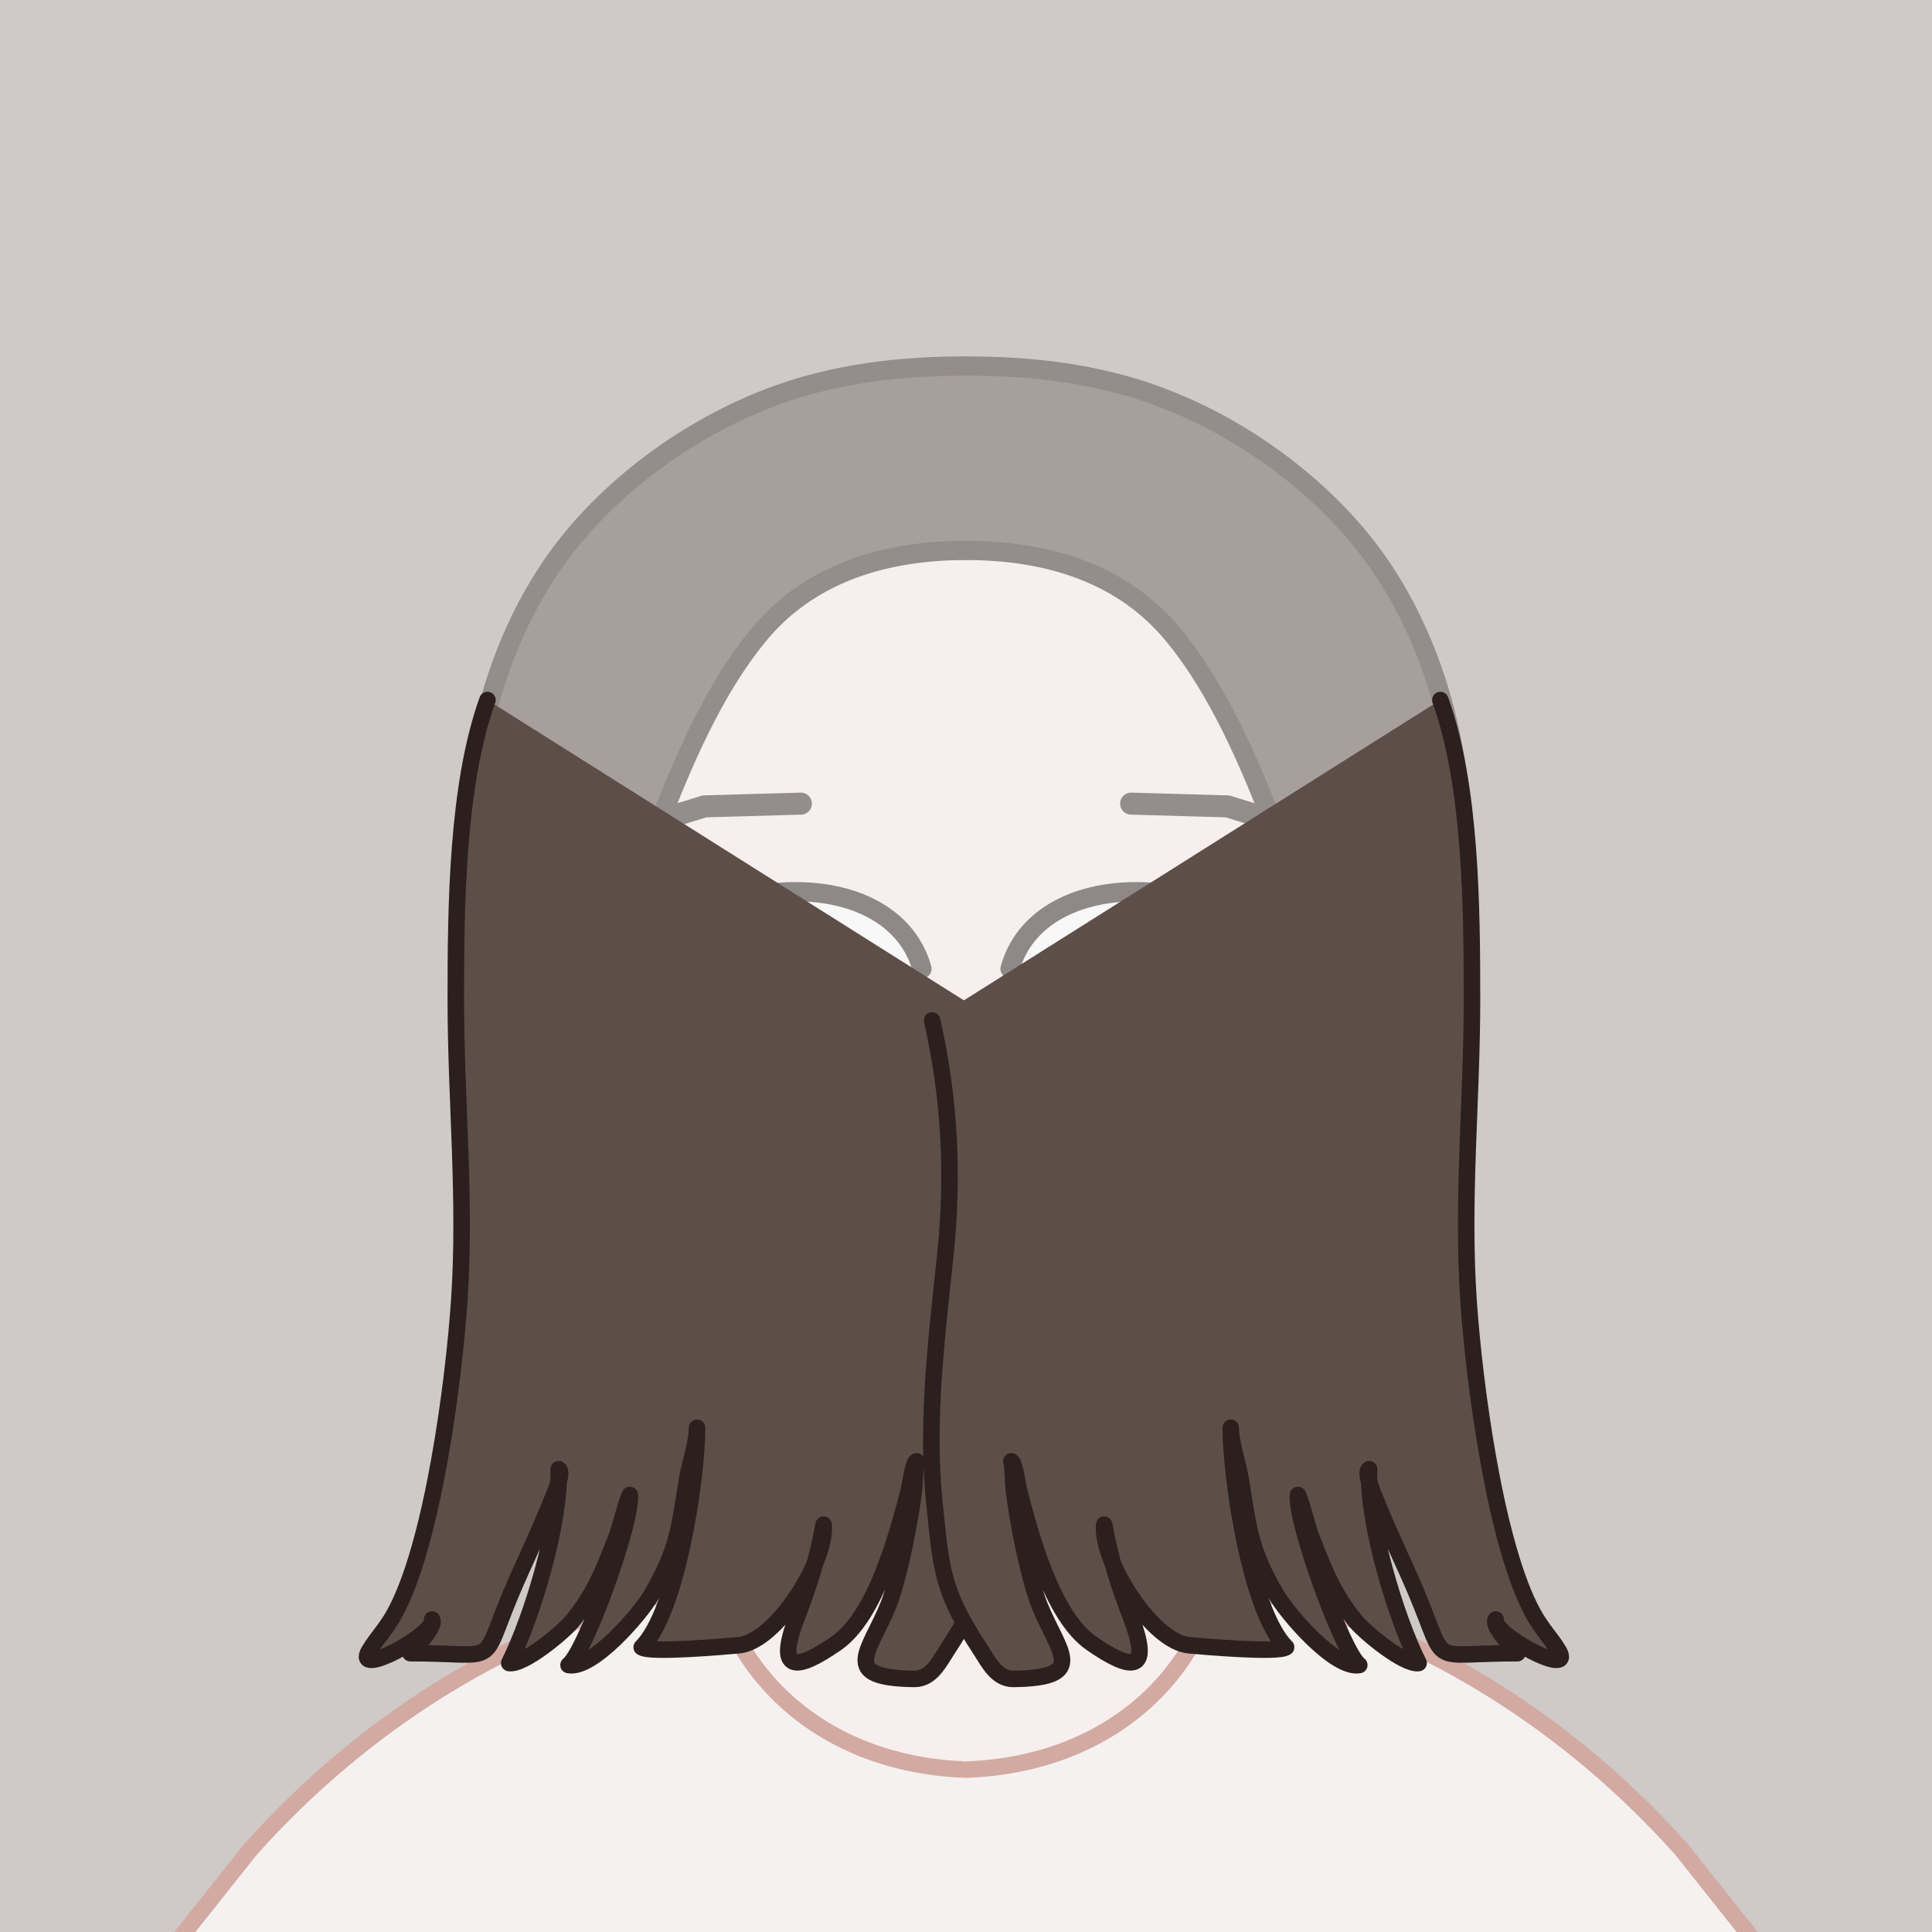
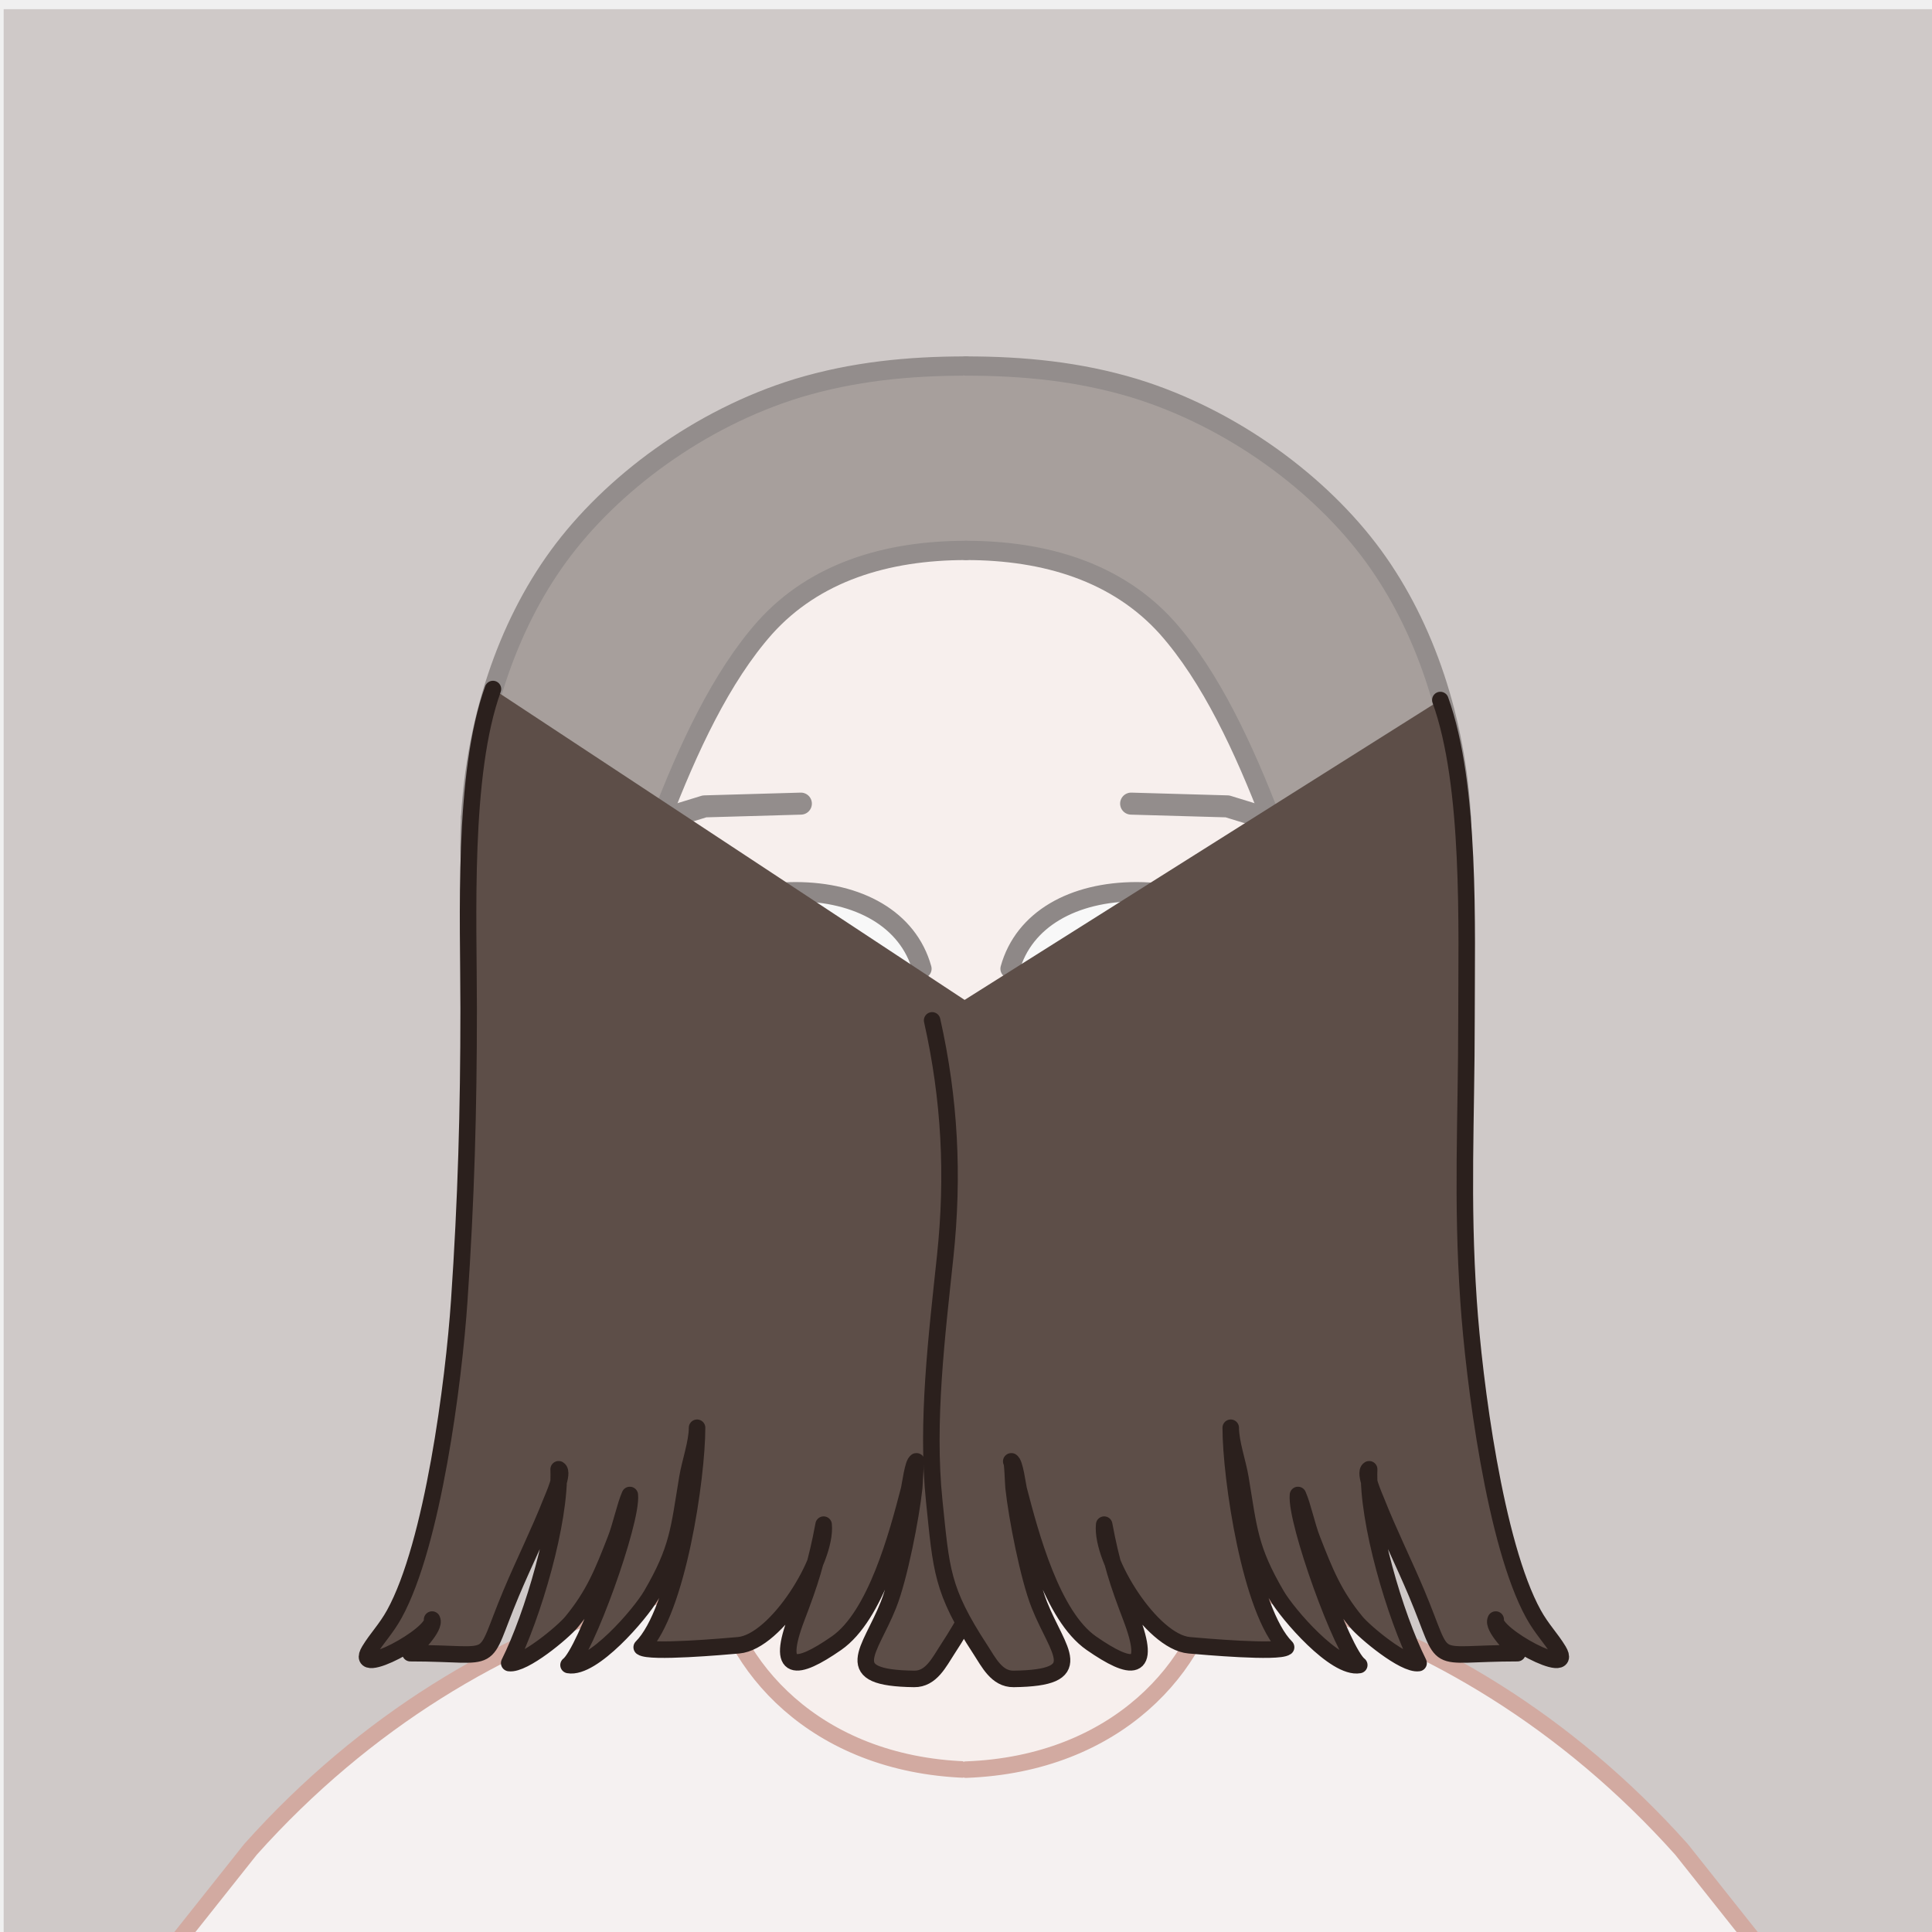
<svg xmlns="http://www.w3.org/2000/svg" width="702" height="702" viewBox="0 0 702 702">
  <defs>
-     <clipPath id="clip-path-1">
+     <clipPath id="clip-path-5">
      <path d="M242 389.2 L386 389.2 L386 464.8 L242 464.8 Z" />
    </clipPath>
    <filter id="filter-1" filterUnits="userSpaceOnUse" x="245" y="377" width="138" height="100" color-interpolation-filters="sRGB">
      <feGaussianBlur in="SourceGraphic" stdDeviation="9" color-interpolation-filters="linearRGB" />
    </filter>
-     <clipPath id="clip-path-2">
+     <clipPath id="clip-path-6">
      <path d="M460 389.2 L316 389.2 L316 464.8 L460 464.8 Z" />
    </clipPath>
    <filter id="filter-2" filterUnits="userSpaceOnUse" x="319" y="377" width="138" height="100" color-interpolation-filters="sRGB">
      <feGaussianBlur in="SourceGraphic" stdDeviation="9" color-interpolation-filters="linearRGB" />
    </filter>
-     <clipPath id="clip-path-3">
+     <clipPath id="clip-path-7">
      <path d="M242 360 C242 338 262 326 288 326 C314 326 334 338 334 360 C334 382 314 396 288 396 C262 396 242 382 242 360 Z" />
    </clipPath>
-     <clipPath id="clip-path-4">
+     <clipPath id="clip-path-8">
      <path d="M460 360 C460 338 440 326 414 326 C388 326 368 338 368 360 C368 382 388 396 414 396 C440 396 460 382 460 360 Z" />
    </clipPath>
  </defs>
  <g id="_ref">
    <g opacity="0.5">
-       <rect x="0" y="0" width="702" height="702" fill="#ada19f" />
+       <rect x="1.333" y="3.333" width="702" height="702" fill="#ada19f" />
      <g data-layer="body">
        <g>
          <path d="M260 573 L230 582 C183 596 133 625 91 672 L60 712 L352 712 L352 643 C296 641 265 605 260 573 Z" fill="#f9f2f1" />
          <path d="M296 490 L298 522 C303 540 301 556 283 566 L260 573 C265 605 296 641 352 643 L352 490 Z" fill="#fdeeea" />
          <path d="M230 582 C183 596 133 625 91 672 L64 706" fill="none" stroke="#b46352" stroke-width="6" stroke-linecap="round" stroke-linejoin="round" />
          <path d="M296 500 C298 510 298 516 298 522 C303 540 301 556 283 566 C268 573 248 578 230 582" fill="none" stroke="#b46352" stroke-width="6" stroke-linecap="round" stroke-linejoin="round" />
          <path d="M260 572 C265 605 296 641 351 643" fill="none" stroke="#b46352" stroke-width="6" stroke-linecap="round" stroke-linejoin="round" />
        </g>
        <g>
          <path d="M442 573 L472 582 C519 596 569 625 611 672 L642 712 L350 712 L350 643 C406 641 437 605 442 573 Z" fill="#f9f2f1" />
          <path d="M406 490 L404 522 C399 540 401 556 419 566 L442 573 C437 605 406 641 350 643 L350 490 Z" fill="#fdeeea" />
          <path d="M472 582 C519 596 569 625 611 672 L638 706" fill="none" stroke="#b46352" stroke-width="6" stroke-linecap="round" stroke-linejoin="round" />
          <path d="M406 500 C404 510 404 516 404 522 C399 540 401 556 419 566 C434 573 454 578 472 582" fill="none" stroke="#b46352" stroke-width="6" stroke-linecap="round" stroke-linejoin="round" />
          <path d="M442 572 C437 605 406 641 351 643" fill="none" stroke="#b46352" stroke-width="6" stroke-linecap="round" stroke-linejoin="round" />
        </g>
      </g>
      <g data-layer="hairBase">
        <g>
          <path d="M352 133 L351 133 C330 133 310 135 290 141 C254 152 222 176 203 202 C184 228 173 262 171 297 C170 317 172 337 178 352 C180 362 184 372 190 380 L198 386 L352 386 Z" fill="#5d4e48" />
          <path d="M351 133 C330 133 310 135 290 141 C254 152 222 176 203 202 C184 228 173 262 171 297" fill="none" stroke="#352a27" stroke-width="7" stroke-linecap="round" stroke-linejoin="round" />
          <path d="M171 297 C170 317 172 337 178 352 C180 362 184 372 190 380" fill="none" stroke="#352a27" stroke-width="7" stroke-linecap="round" stroke-linejoin="round" />
        </g>
        <g>
          <path d="M350 133 L351 133 C372 133 392 135 412 141 C448 152 480 176 499 202 C518 228 529 262 531 297 C532 317 530 337 524 352 C522 362 518 372 512 380 L504 386 L350 386 Z" fill="#5d4e48" />
          <path d="M351 133 C372 133 392 135 412 141 C448 152 480 176 499 202 C518 228 529 262 531 297" fill="none" stroke="#352a27" stroke-width="7" stroke-linecap="round" stroke-linejoin="round" />
          <path d="M531 297 C532 317 530 337 524 352 C522 362 518 372 512 380" fill="none" stroke="#352a27" stroke-width="7" stroke-linecap="round" stroke-linejoin="round" />
        </g>
      </g>
      <g data-layer="ear">
        <g>
          <path d="M215 352 C200 350 186 362 180 380 C175 398 180 425 200 441 C212 449 226 453 238 455 L225 380 Z" fill="#fdeeea" />
          <path d="M215 352 C200 350 186 362 180 380 C175 398 180 425 200 441 C212 449 226 453 238 455" fill="none" stroke="#b46352" stroke-width="6" stroke-linecap="round" stroke-linejoin="round" />
        </g>
        <g>
          <path d="M487 352 C502 350 516 362 522 380 C527 398 522 425 502 441 C490 449 476 453 464 455 L477 380 Z" fill="#fdeeea" />
          <path d="M487 352 C502 350 516 362 522 380 C527 398 522 425 502 441 C490 449 476 453 464 455" fill="none" stroke="#b46352" stroke-width="6" stroke-linecap="round" stroke-linejoin="round" />
        </g>
      </g>
      <g data-layer="face">
        <g>
          <path d="M352 200 L351 200 C322 200 296 208 278 228 C262 246 250 272 240 298 C232 318 223 340 214 358 C216 380 219 400 223 418 C227 440 234 455 244 468 C262 492 285 510 306 521 C322 530 338 536 351 536 L352 536 Z" fill="#fdeeea" />
          <path d="M214 358 C216 380 219 400 223 418 C227 440 234 455 244 468 C262 492 285 510 306 521 C322 530 338 536 351 536" fill="none" stroke="#b46352" stroke-width="6" stroke-linecap="round" stroke-linejoin="round" />
        </g>
        <g>
          <path d="M350 200 L351 200 C380 200 406 208 424 228 C440 246 452 272 462 298 C470 318 479 340 488 358 C486 380 483 400 479 418 C475 440 468 455 458 468 C440 492 417 510 396 521 C380 530 364 536 351 536 L350 536 Z" fill="#fdeeea" />
          <path d="M488 358 C486 380 483 400 479 418 C475 440 468 455 458 468 C440 492 417 510 396 521 C380 530 364 536 351 536" fill="none" stroke="#b46352" stroke-width="6" stroke-linecap="round" stroke-linejoin="round" />
        </g>
      </g>
      <g data-layer="makeup">
-         <g clip-path="url(#clip-path-1)">
+         <g clip-path="url(#clip-path-5)">
          <g filter="url(#filter-1)">
            <ellipse cx="314" cy="427" rx="40" ry="21" fill="#f3bfb8" opacity="0.5" />
          </g>
        </g>
-         <g clip-path="url(#clip-path-2)">
+         <g clip-path="url(#clip-path-6)">
          <g filter="url(#filter-2)">
            <ellipse cx="388" cy="427" rx="40" ry="21" fill="#f3bfb8" opacity="0.5" />
          </g>
        </g>
      </g>
      <g data-layer="mouth">
        <line x1="325" y1="467" x2="351" y2="478" fill="none" stroke="#dc6450" stroke-width="7" stroke-linecap="round" stroke-linejoin="round" />
        <line x1="377" y1="467" x2="351" y2="478" fill="none" stroke="#dc6450" stroke-width="7" stroke-linecap="round" stroke-linejoin="round" />
        <line x1="351" y1="419" x2="351" y2="429" fill="none" stroke="#b98a88" stroke-width="5" stroke-linecap="round" />
      </g>
      <g data-layer="eye">
        <path d="M242 360 C242 338 262 326 288 326 C314 326 334 338 334 360 C334 382 314 396 288 396 C262 396 242 382 242 360 Z" fill="#ffffff" />
-         <g clip-path="url(#clip-path-3)">
+         <g clip-path="url(#clip-path-7)">
          <g>
            <circle cx="292" cy="361" r="26" fill="#3e2a22" />
            <circle cx="292" cy="361" r="17.42" fill="#7e5647" />
            <circle cx="292" cy="358.92" r="9.62" fill="#1e1410" />
          </g>
        </g>
        <g>
          <path d="M254 389 C268 399 306 399 320 389" fill="none" stroke="#8b8284" stroke-width="5" stroke-linecap="round" />
          <path d="M240 359 C242 337 264 324 289 324 C312 324 330 334 335 352" fill="none" stroke="#2b201d" stroke-width="7" stroke-linecap="round" stroke-linejoin="round" />
        </g>
        <g>
          <path d="M460 360 C460 338 440 326 414 326 C388 326 368 338 368 360 C368 382 388 396 414 396 C440 396 460 382 460 360 Z" fill="#ffffff" />
-           <g clip-path="url(#clip-path-4)">
+           <g clip-path="url(#clip-path-8)">
            <g>
              <circle cx="410" cy="361" r="26" fill="#3e2a22" />
              <circle cx="410" cy="361" r="17.42" fill="#7e5647" />
              <circle cx="410" cy="358.92" r="9.62" fill="#1e1410" />
            </g>
          </g>
          <g>
            <path d="M448 389 C434 399 396 399 382 389" fill="none" stroke="#8b8284" stroke-width="5" stroke-linecap="round" />
            <path d="M462 359 C460 337 438 324 413 324 C390 324 372 334 367 352" fill="none" stroke="#2b201d" stroke-width="7" stroke-linecap="round" stroke-linejoin="round" />
          </g>
        </g>
      </g>
      <g data-layer="hairLine">
        <path d="M351 200 C322 200 296 208 278 228 C262 246 250 272 240 298 C232 318 223 340 214 358" fill="none" stroke="#352a27" stroke-width="7" stroke-linecap="round" stroke-linejoin="round" />
        <path d="M351 200 C380 200 406 208 424 228 C440 246 452 272 462 298 C470 318 479 340 488 358" fill="none" stroke="#352a27" stroke-width="7" stroke-linecap="round" stroke-linejoin="round" />
      </g>
      <g data-layer="brow">
        <polyline points="243,297 256,293 291,292" fill="none" stroke="#352a27" stroke-width="8" stroke-linecap="round" stroke-linejoin="round" />
        <polyline points="459,297 446,293 411,292" fill="none" stroke="#352a27" stroke-width="8" stroke-linecap="round" stroke-linejoin="round" />
      </g>
    </g>
  </g>
  <g id="hairBack-full">
-     <path d="M177.117 254.358 C165.913 285.48 165.62 330.172 165.62 363.248 C165.62 400.059 169.386 435.684 166.868 472.688 C164.884 501.854 157.264 561.145 143.274 586.481 C140.271 591.92 136.91 595.223 134.191 599.73 C127.932 610.105 158.338 593.833 156.998 588.473 C158.398 591.273 150.59 598.694 149.094 600.688 C182.167 600.688 174.208 606.35 185.736 578.901 C190.388 567.825 195.91 556.761 200.267 545.683 C200.884 544.114 204.998 535.074 202.984 533.865 C203.747 552.941 193.532 587.258 185.02 604.28 C190.272 605.031 204.592 593.067 207.636 589.379 C215.837 579.447 219.052 571.188 223.646 559.458 C225.656 554.324 227.079 547.192 228.851 543.206 C229.808 552.782 212.66 600.436 206.576 604.999 C215.278 606.581 232.505 586.653 236.617 579.618 C246.431 562.829 246.651 555.756 249.76 537.008 C250.686 531.423 253.28 524.199 253.28 518.776 C253.28 536.868 246.159 585.535 233.162 598.532 C236.15 600.667 263.048 598.284 268.369 597.814 C282.064 596.604 300.55 566.827 299.266 553.984 C296.681 567.773 294.412 574.818 289.476 587.754 C281.785 607.909 289.273 607.238 303.933 597.061 C318.221 587.142 326.026 557.659 330.311 541.223 C330.647 539.937 331.722 531.319 333.037 530.991 C332.579 530.533 332.318 539.311 332.197 540.437 C331.02 551.377 326.776 573.163 322.819 583.139 C316.051 600.2 304.502 609.692 332.175 610.042 C338.329 610.12 341.257 603.951 344.225 599.414 C358.412 577.718 358.413 570.404 361.008 545.434 C363.986 516.772 360.053 485.124 357.031 456.514 C353.922 427.083 355.346 399.456 361.778 370.759" fill="#5d4e48" stroke="#2b201d" stroke-width="6" stroke-linecap="round" stroke-linejoin="round" />
-     <path d="M523.356 254.358 C534.56 285.48 534.852 330.172 534.852 363.248 C534.852 400.059 531.087 435.684 533.604 472.688 C535.589 501.854 543.208 561.145 557.199 586.481 C560.202 591.92 563.562 595.223 566.281 599.73 C572.54 610.105 542.135 593.833 543.475 588.473 C542.075 591.273 549.883 598.694 551.378 600.688 C518.306 600.688 526.264 606.35 514.737 578.901 C510.085 567.825 504.563 556.761 500.206 545.683 C499.589 544.114 495.474 535.074 497.489 533.865 C496.726 552.941 506.941 587.258 515.452 604.28 C510.201 605.031 495.881 593.067 492.836 589.379 C484.635 579.447 481.421 571.188 476.827 559.458 C474.816 554.324 473.394 547.192 471.622 543.206 C470.664 552.782 487.813 600.436 493.896 604.999 C485.194 606.581 467.968 586.653 463.856 579.618 C454.042 562.829 453.822 555.756 450.713 537.008 C449.787 531.423 447.192 524.199 447.192 518.776 C447.192 536.868 454.314 585.535 467.311 598.532 C464.322 600.667 437.425 598.284 432.103 597.814 C418.409 596.604 399.922 566.827 401.207 553.984 C403.792 567.773 406.06 574.818 410.996 587.754 C418.687 607.909 411.199 607.238 396.54 597.061 C382.251 587.142 374.446 557.659 370.161 541.223 C369.826 539.937 368.75 531.319 367.436 530.991 C367.893 530.533 368.155 539.311 368.276 540.437 C369.453 551.377 373.696 573.163 377.654 583.139 C384.422 600.2 395.971 609.692 368.297 610.042 C362.143 610.12 359.215 603.951 356.248 599.414 C342.061 577.718 342.06 570.404 339.465 545.434 C336.486 516.772 340.42 485.124 343.442 456.514 C346.551 427.083 345.127 399.456 338.695 370.759" fill="#5d4e48" stroke="#2b201d" stroke-width="6" stroke-linecap="round" stroke-linejoin="round" />
+     <path d="M179.117 250.358 C167.913 281.48 170.287 333.505 170.287 366.581 C170.287 403.392 169.386 435.684 166.868 472.688 C164.884 501.854 157.264 561.145 143.274 586.481 C140.271 591.92 136.91 595.223 134.191 599.73 C127.932 610.105 158.338 593.833 156.998 588.473 C158.398 591.273 150.59 598.694 149.094 600.688 C182.167 600.688 174.208 606.35 185.736 578.901 C190.388 567.825 195.91 556.761 200.267 545.683 C200.884 544.114 204.998 535.074 202.984 533.865 C203.747 552.941 193.532 587.258 185.02 604.28 C190.272 605.031 204.592 593.067 207.636 589.379 C215.837 579.447 219.052 571.188 223.646 559.458 C225.656 554.324 227.079 547.192 228.851 543.206 C229.808 552.782 212.66 600.436 206.576 604.999 C215.278 606.581 232.505 586.653 236.617 579.618 C246.431 562.829 246.651 555.756 249.76 537.008 C250.686 531.423 253.28 524.199 253.28 518.776 C253.28 536.868 246.159 585.535 233.162 598.532 C236.15 600.667 263.048 598.284 268.369 597.814 C282.064 596.604 300.55 566.827 299.266 553.984 C296.681 567.773 294.412 574.818 289.476 587.754 C281.785 607.909 289.273 607.238 303.933 597.061 C318.221 587.142 326.026 557.659 330.311 541.223 C330.647 539.937 331.722 531.319 333.037 530.991 C332.579 530.533 332.318 539.311 332.197 540.437 C331.02 551.377 326.776 573.163 322.819 583.139 C316.051 600.2 304.502 609.692 332.175 610.042 C338.329 610.12 341.257 603.951 344.225 599.414 C358.412 577.718 358.413 570.404 361.008 545.434 C363.986 516.772 360.053 485.124 357.031 456.514 C353.922 427.083 355.346 399.456 361.778 370.759" fill="#5d4e48" stroke="#2b201d" stroke-width="6" stroke-linecap="round" stroke-linejoin="round" />
+     <path d="M523.356 254.358 C534.56 285.48 532.852 337.172 532.852 370.248 C532.852 407.059 531.087 435.684 533.604 472.688 C535.589 501.854 543.208 561.145 557.199 586.481 C560.202 591.92 563.562 595.223 566.281 599.73 C572.54 610.105 542.135 593.833 543.475 588.473 C542.075 591.273 549.883 598.694 551.378 600.688 C518.306 600.688 526.264 606.35 514.737 578.901 C510.085 567.825 504.563 556.761 500.206 545.683 C499.589 544.114 495.474 535.074 497.489 533.865 C496.726 552.941 506.941 587.258 515.452 604.28 C510.201 605.031 495.881 593.067 492.836 589.379 C484.635 579.447 481.421 571.188 476.827 559.458 C474.816 554.324 473.394 547.192 471.622 543.206 C470.664 552.782 487.813 600.436 493.896 604.999 C485.194 606.581 467.968 586.653 463.856 579.618 C454.042 562.829 453.822 555.756 450.713 537.008 C449.787 531.423 447.192 524.199 447.192 518.776 C447.192 536.868 454.314 585.535 467.311 598.532 C464.322 600.667 437.425 598.284 432.103 597.814 C418.409 596.604 399.922 566.827 401.207 553.984 C403.792 567.773 406.06 574.818 410.996 587.754 C418.687 607.909 411.199 607.238 396.54 597.061 C382.251 587.142 374.446 557.659 370.161 541.223 C369.826 539.937 368.75 531.319 367.436 530.991 C367.893 530.533 368.155 539.311 368.276 540.437 C369.453 551.377 373.696 573.163 377.654 583.139 C384.422 600.2 395.971 609.692 368.297 610.042 C362.143 610.12 359.215 603.951 356.248 599.414 C342.061 577.718 342.06 570.404 339.465 545.434 C336.486 516.772 340.42 485.124 343.442 456.514 C346.551 427.083 345.127 399.456 338.695 370.759" fill="#5d4e48" stroke="#2b201d" stroke-width="6" stroke-linecap="round" stroke-linejoin="round" />
  </g>
</svg>
